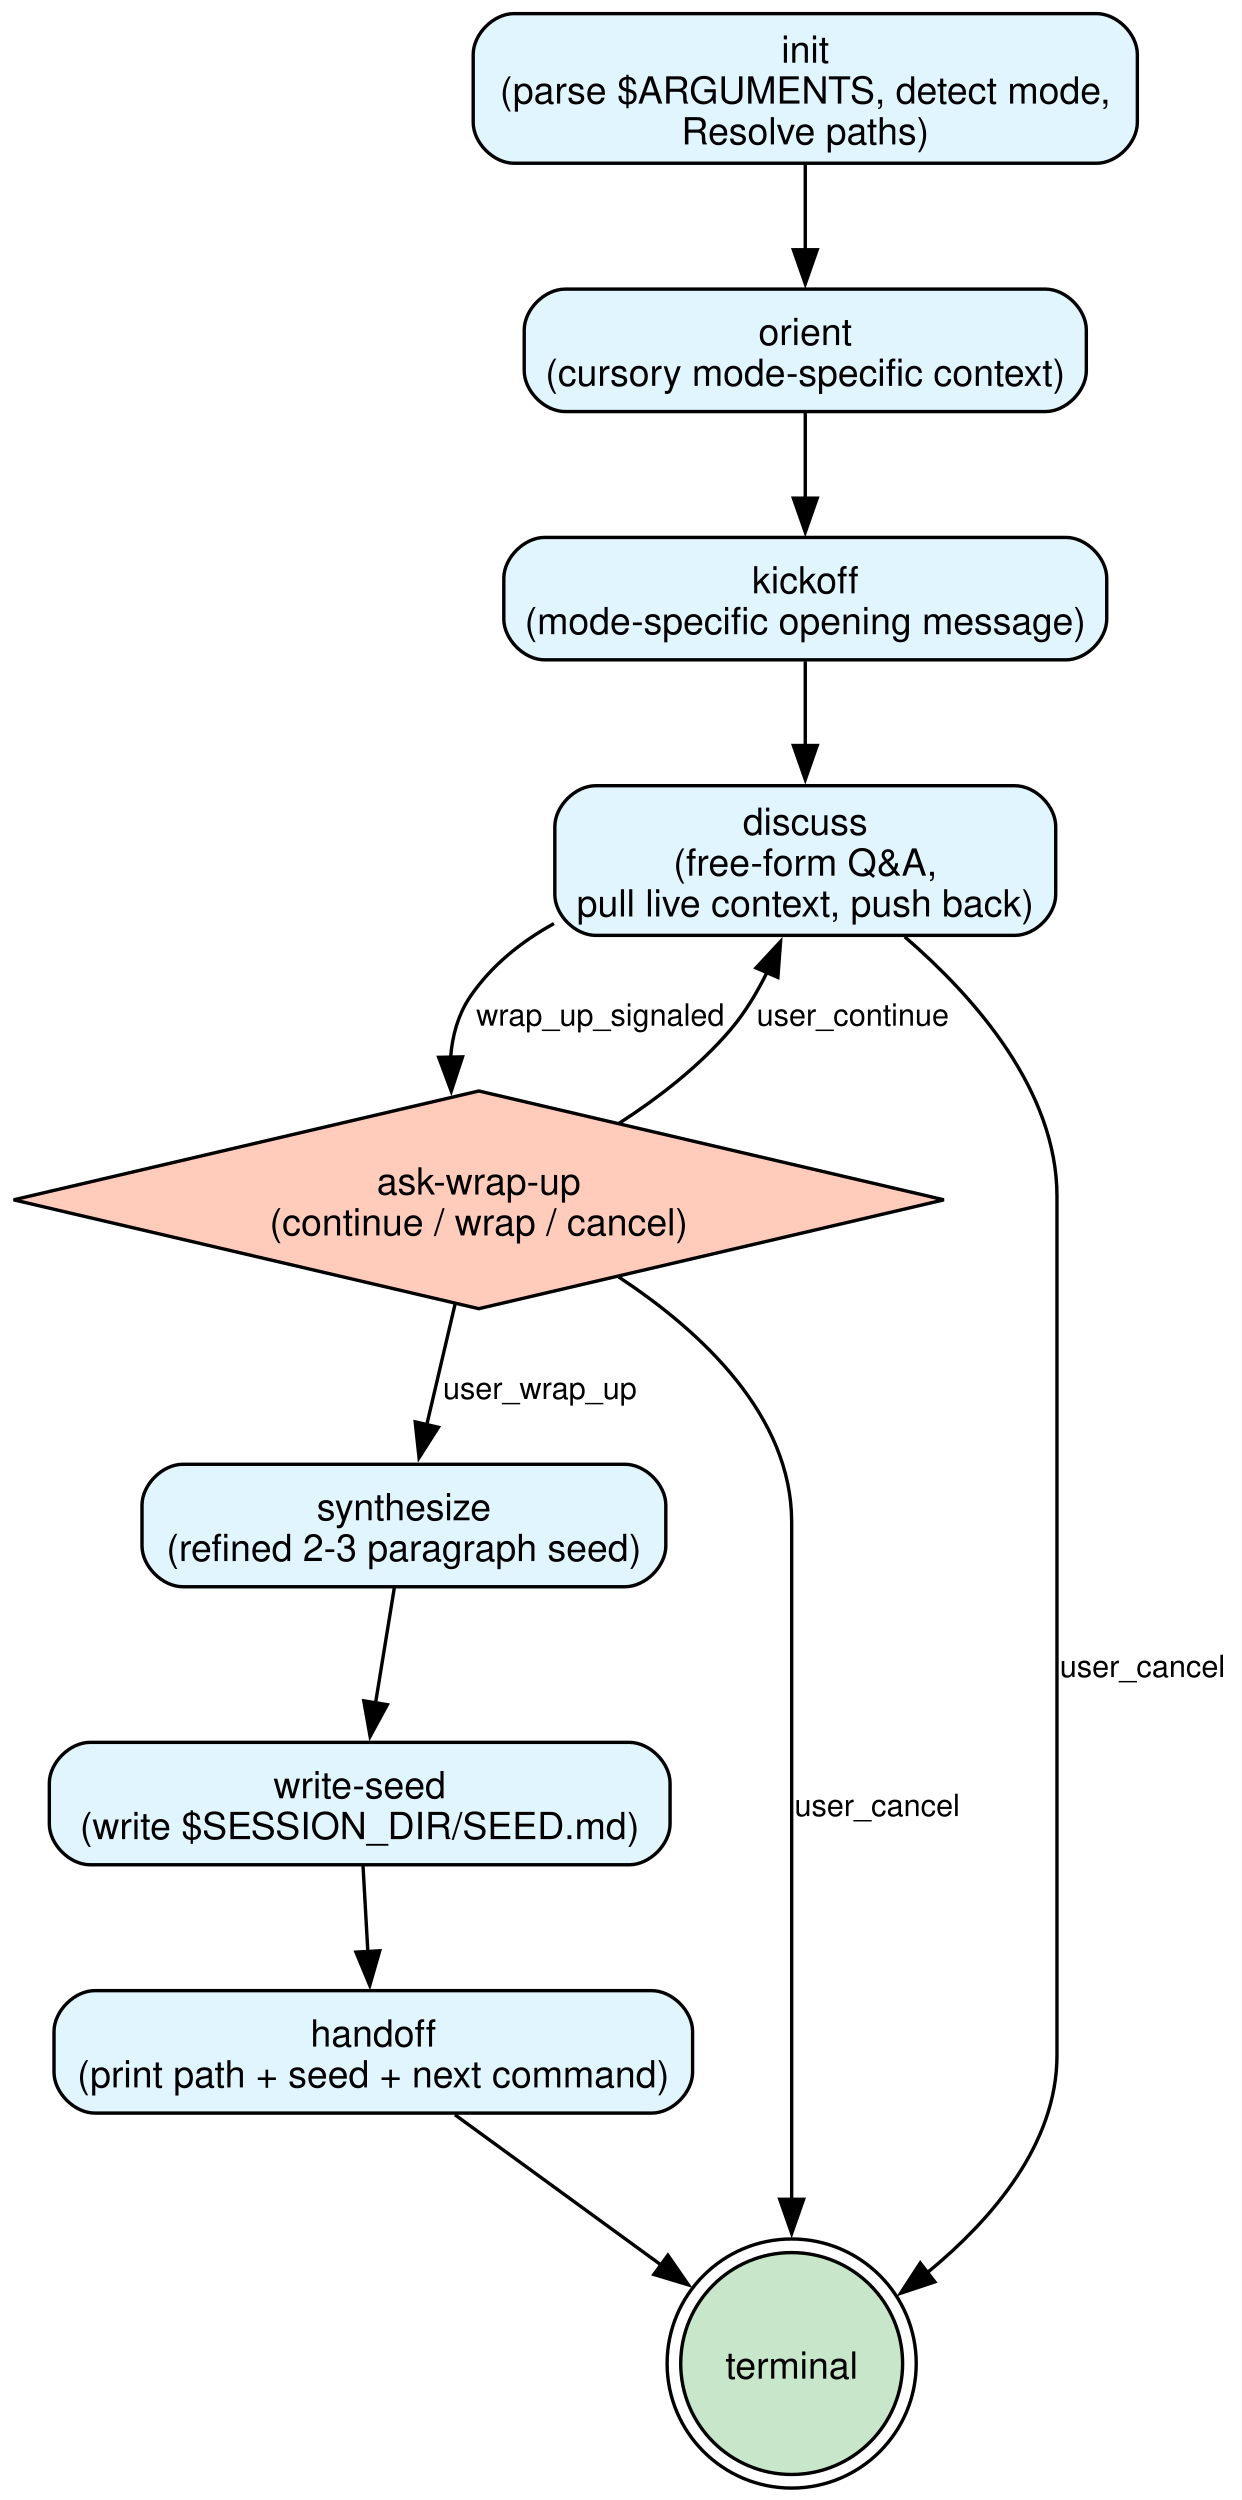
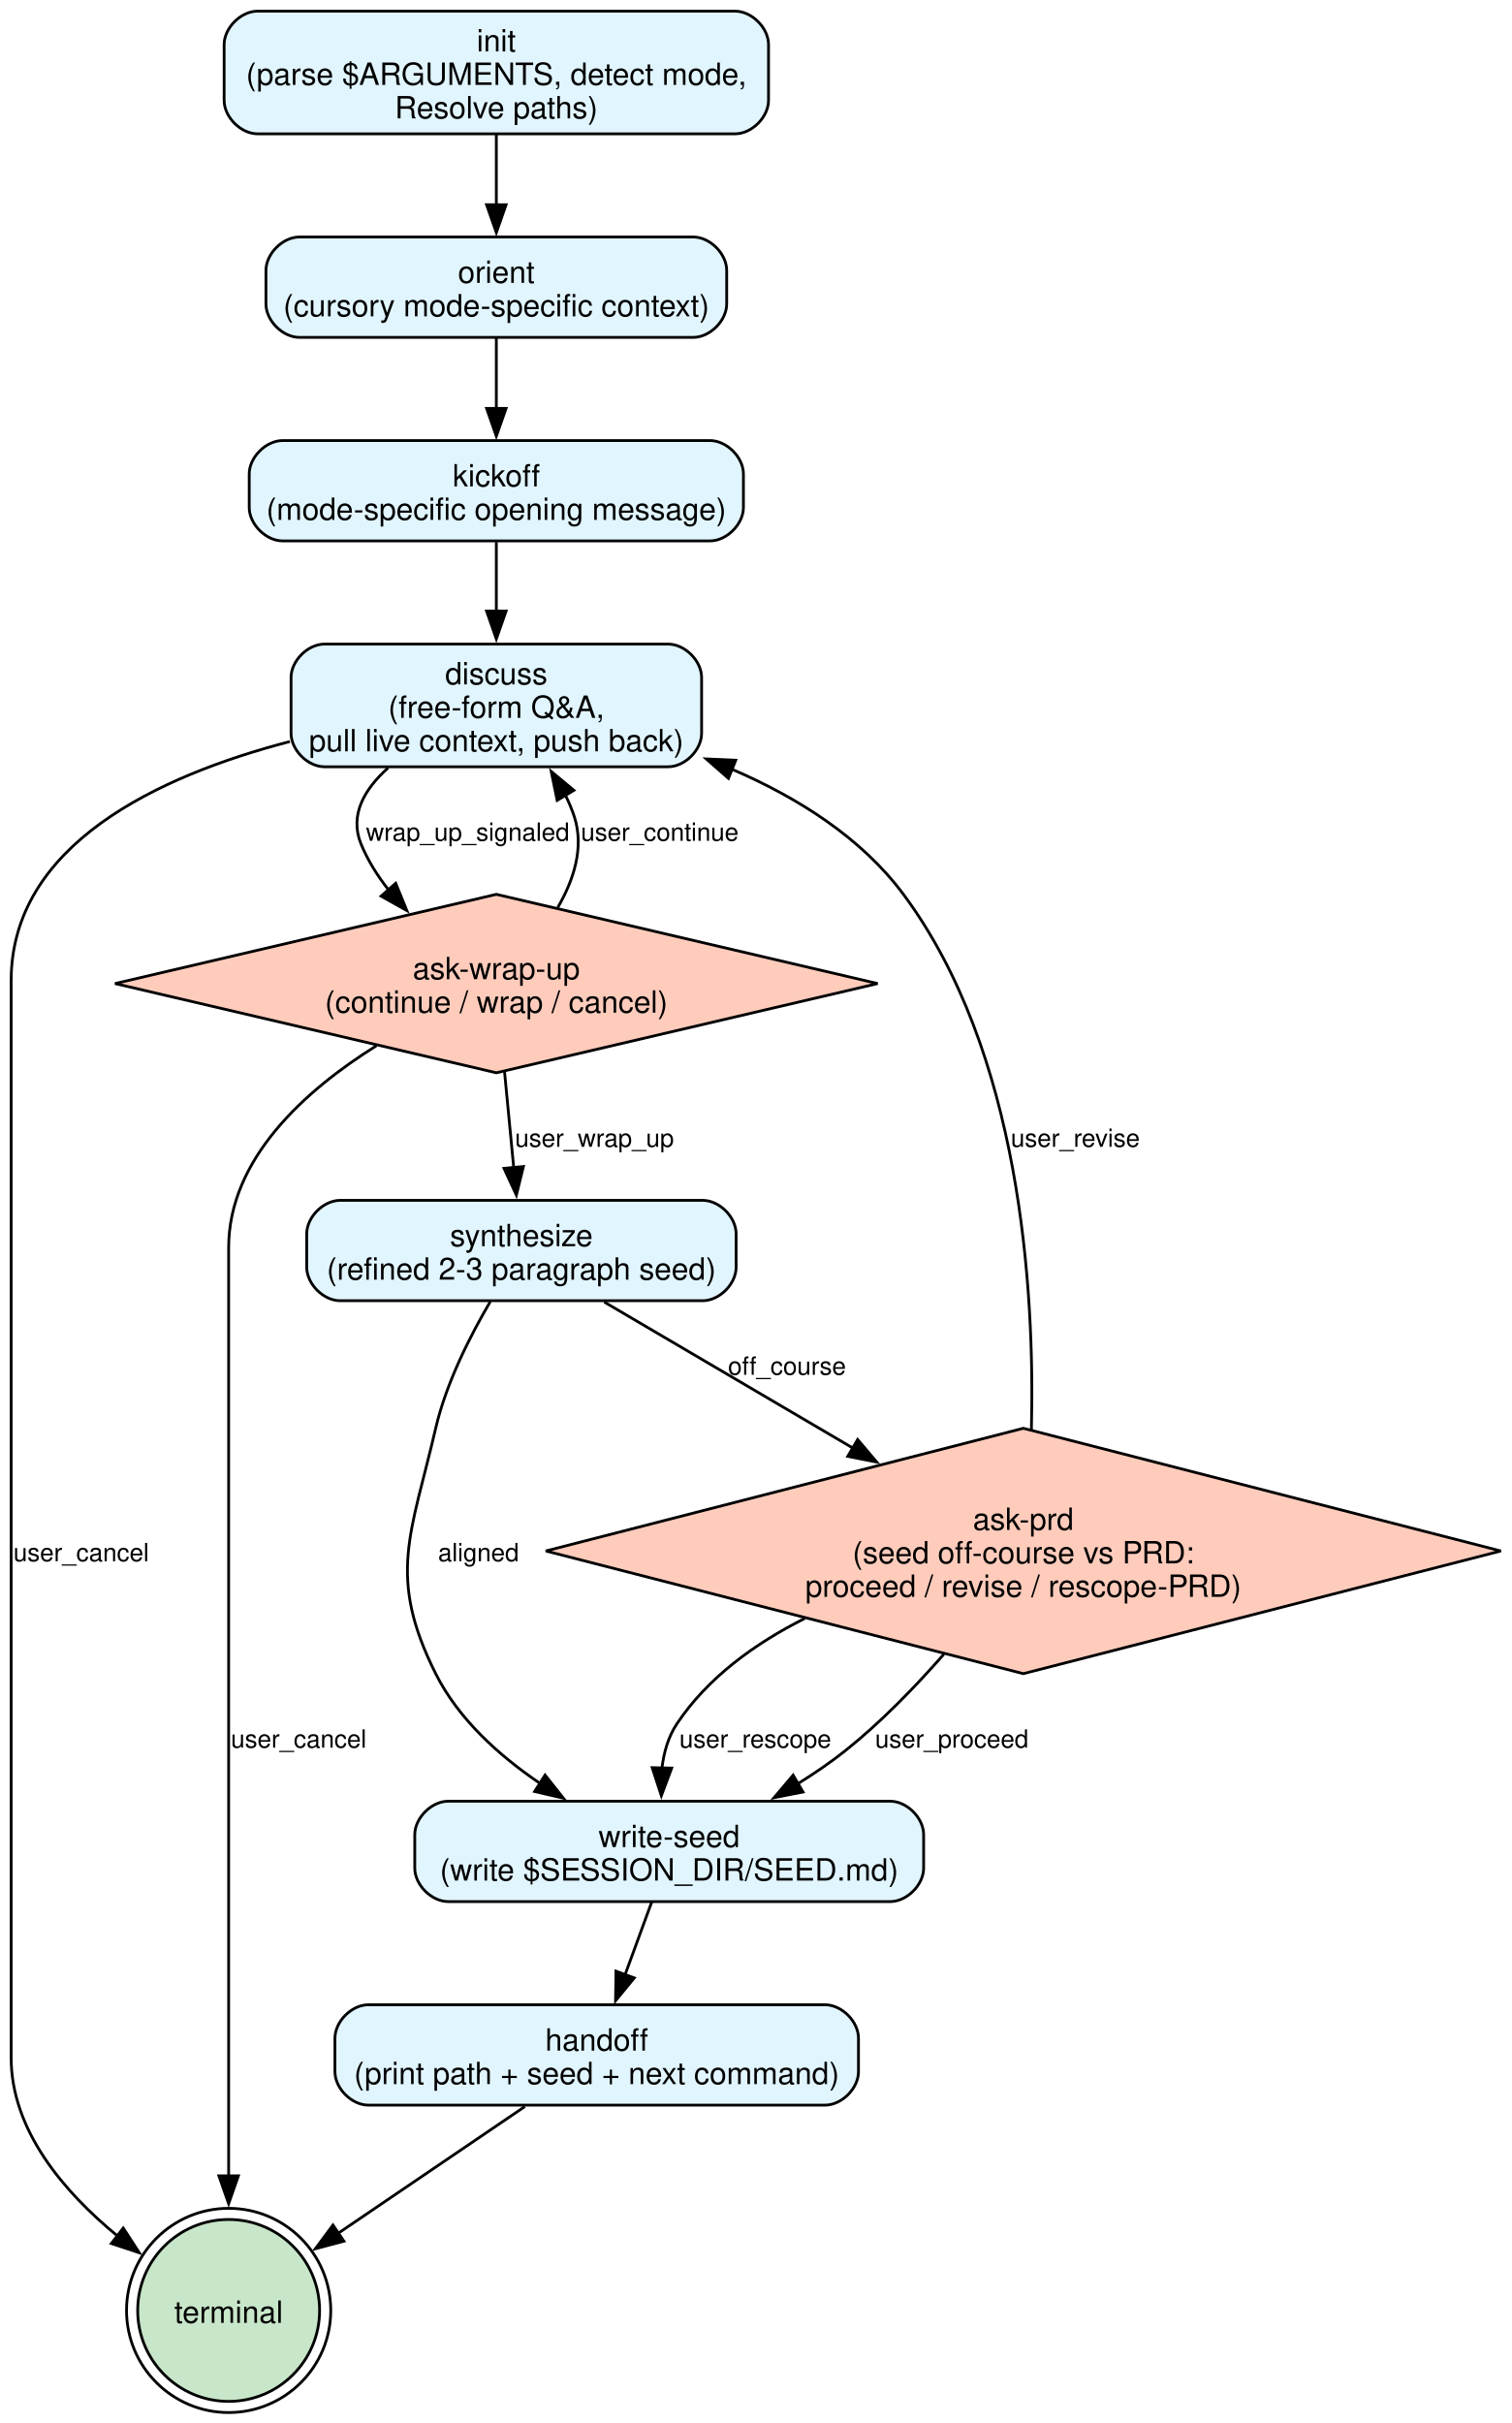
- <svg xmlns="http://www.w3.org/2000/svg" width="365pt" height="735pt" viewBox="0.00 0.00 365.00 735.00">
-   <g id="graph0" class="graph" transform="scale(1 1) rotate(0) translate(4 731.5)">
-     <polygon fill="white" stroke="none" points="-4,4 -4,-731.5 361,-731.5 361,4 -4,4" />
+ <svg xmlns="http://www.w3.org/2000/svg" width="542pt" height="869pt" viewBox="0.00 0.00 542.00 869.00">
+   <g id="graph0" class="graph" transform="scale(1 1) rotate(0) translate(4 865.25)">
+     <polygon fill="white" stroke="none" points="-4,4 -4,-865.25 538.25,-865.25 538.25,4 -4,4" />
    <g id="node1" class="node">
-       <path fill="#e1f5fe" stroke="black" d="M318.38,-727.5C318.38,-727.5 147.12,-727.5 147.12,-727.5 141.12,-727.5 135.12,-721.5 135.12,-715.5 135.12,-715.5 135.12,-695.5 135.12,-695.5 135.12,-689.5 141.12,-683.5 147.12,-683.5 147.12,-683.5 318.38,-683.5 318.38,-683.5 324.38,-683.5 330.38,-689.5 330.38,-695.5 330.38,-695.5 330.38,-715.5 330.38,-715.5 330.38,-721.5 324.38,-727.5 318.38,-727.5" />
-       <text xml:space="preserve" text-anchor="middle" x="232.75" y="-713.05" font-family="Helvetica,sans-Serif" font-size="11.00">init</text>
-       <text xml:space="preserve" text-anchor="middle" x="232.75" y="-701.05" font-family="Helvetica,sans-Serif" font-size="11.00">(parse $ARGUMENTS, detect mode,</text>
-       <text xml:space="preserve" text-anchor="middle" x="232.75" y="-689.05" font-family="Helvetica,sans-Serif" font-size="11.00">Resolve paths)</text>
+       <path fill="#e1f5fe" stroke="black" d="M259.62,-861.25C259.62,-861.25 88.38,-861.25 88.38,-861.25 82.38,-861.25 76.38,-855.25 76.38,-849.25 76.38,-849.25 76.38,-829.25 76.38,-829.25 76.38,-823.25 82.38,-817.25 88.38,-817.25 88.38,-817.25 259.62,-817.25 259.62,-817.25 265.62,-817.25 271.62,-823.25 271.62,-829.25 271.62,-829.25 271.62,-849.25 271.62,-849.25 271.62,-855.25 265.62,-861.25 259.62,-861.25" />
+       <text xml:space="preserve" text-anchor="middle" x="174" y="-846.8" font-family="Helvetica,sans-Serif" font-size="11.00">init</text>
+       <text xml:space="preserve" text-anchor="middle" x="174" y="-834.8" font-family="Helvetica,sans-Serif" font-size="11.00">(parse $ARGUMENTS, detect mode,</text>
+       <text xml:space="preserve" text-anchor="middle" x="174" y="-822.8" font-family="Helvetica,sans-Serif" font-size="11.00">Resolve paths)</text>
    </g>
    <g id="node2" class="node">
-       <path fill="#e1f5fe" stroke="black" d="M303.38,-646.5C303.38,-646.5 162.12,-646.5 162.12,-646.5 156.12,-646.5 150.12,-640.5 150.12,-634.5 150.12,-634.5 150.12,-622.5 150.12,-622.5 150.12,-616.5 156.12,-610.5 162.12,-610.5 162.12,-610.5 303.38,-610.5 303.38,-610.5 309.38,-610.5 315.38,-616.5 315.38,-622.5 315.38,-622.5 315.38,-634.5 315.38,-634.5 315.38,-640.5 309.38,-646.5 303.38,-646.5" />
-       <text xml:space="preserve" text-anchor="middle" x="232.75" y="-630.05" font-family="Helvetica,sans-Serif" font-size="11.00">orient</text>
-       <text xml:space="preserve" text-anchor="middle" x="232.75" y="-618.05" font-family="Helvetica,sans-Serif" font-size="11.00">(cursory mode-specific context)</text>
+       <path fill="#e1f5fe" stroke="black" d="M244.62,-780.25C244.62,-780.25 103.38,-780.25 103.38,-780.25 97.38,-780.25 91.38,-774.25 91.38,-768.25 91.38,-768.25 91.38,-756.25 91.38,-756.25 91.38,-750.25 97.38,-744.25 103.38,-744.25 103.38,-744.25 244.62,-744.25 244.62,-744.25 250.62,-744.25 256.62,-750.25 256.62,-756.25 256.62,-756.25 256.62,-768.25 256.62,-768.25 256.62,-774.25 250.62,-780.25 244.62,-780.25" />
+       <text xml:space="preserve" text-anchor="middle" x="174" y="-763.8" font-family="Helvetica,sans-Serif" font-size="11.00">orient</text>
+       <text xml:space="preserve" text-anchor="middle" x="174" y="-751.8" font-family="Helvetica,sans-Serif" font-size="11.00">(cursory mode-specific context)</text>
    </g>
    <g id="edge1" class="edge">
-       <path fill="none" stroke="black" d="M232.75,-683.2C232.75,-675.32 232.75,-666.24 232.75,-657.82" />
-       <polygon fill="black" stroke="black" points="236.25,-658.07 232.75,-648.07 229.25,-658.07 236.25,-658.07" />
+       <path fill="none" stroke="black" d="M174,-816.95C174,-809.07 174,-799.99 174,-791.57" />
+       <polygon fill="black" stroke="black" points="177.5,-791.82 174,-781.82 170.5,-791.82 177.5,-791.82" />
    </g>
    <g id="node3" class="node">
-       <path fill="#e1f5fe" stroke="black" d="M309.38,-573.5C309.38,-573.5 156.12,-573.5 156.12,-573.5 150.12,-573.5 144.12,-567.5 144.12,-561.5 144.12,-561.5 144.12,-549.5 144.12,-549.5 144.12,-543.5 150.12,-537.5 156.12,-537.5 156.12,-537.5 309.38,-537.5 309.38,-537.5 315.38,-537.5 321.38,-543.5 321.38,-549.5 321.38,-549.5 321.38,-561.5 321.38,-561.5 321.38,-567.5 315.38,-573.5 309.38,-573.5" />
-       <text xml:space="preserve" text-anchor="middle" x="232.75" y="-557.05" font-family="Helvetica,sans-Serif" font-size="11.00">kickoff</text>
-       <text xml:space="preserve" text-anchor="middle" x="232.75" y="-545.05" font-family="Helvetica,sans-Serif" font-size="11.00">(mode-specific opening message)</text>
+       <path fill="#e1f5fe" stroke="black" d="M250.62,-707.25C250.62,-707.25 97.38,-707.25 97.38,-707.25 91.37,-707.25 85.38,-701.25 85.38,-695.25 85.38,-695.25 85.38,-683.25 85.38,-683.25 85.38,-677.25 91.38,-671.25 97.38,-671.25 97.38,-671.25 250.62,-671.25 250.62,-671.25 256.62,-671.25 262.62,-677.25 262.62,-683.25 262.62,-683.25 262.62,-695.25 262.62,-695.25 262.62,-701.25 256.62,-707.25 250.62,-707.25" />
+       <text xml:space="preserve" text-anchor="middle" x="174" y="-690.8" font-family="Helvetica,sans-Serif" font-size="11.00">kickoff</text>
+       <text xml:space="preserve" text-anchor="middle" x="174" y="-678.8" font-family="Helvetica,sans-Serif" font-size="11.00">(mode-specific opening message)</text>
    </g>
    <g id="edge2" class="edge">
-       <path fill="none" stroke="black" d="M232.75,-610.31C232.75,-602.72 232.75,-593.6 232.75,-585.03" />
-       <polygon fill="black" stroke="black" points="236.25,-585.04 232.75,-575.04 229.25,-585.04 236.25,-585.04" />
+       <path fill="none" stroke="black" d="M174,-744.06C174,-736.47 174,-727.35 174,-718.78" />
+       <polygon fill="black" stroke="black" points="177.5,-718.79 174,-708.79 170.5,-718.79 177.5,-718.79" />
    </g>
    <g id="node4" class="node">
-       <path fill="#e1f5fe" stroke="black" d="M294.38,-500.5C294.38,-500.5 171.12,-500.5 171.12,-500.5 165.12,-500.5 159.12,-494.5 159.12,-488.5 159.12,-488.5 159.12,-468.5 159.12,-468.5 159.12,-462.5 165.12,-456.5 171.12,-456.5 171.12,-456.5 294.38,-456.5 294.38,-456.5 300.38,-456.5 306.38,-462.5 306.38,-468.5 306.38,-468.5 306.38,-488.5 306.38,-488.5 306.38,-494.5 300.38,-500.5 294.38,-500.5" />
-       <text xml:space="preserve" text-anchor="middle" x="232.75" y="-486.05" font-family="Helvetica,sans-Serif" font-size="11.00">discuss</text>
-       <text xml:space="preserve" text-anchor="middle" x="232.75" y="-474.05" font-family="Helvetica,sans-Serif" font-size="11.00">(free-form Q&amp;A,</text>
-       <text xml:space="preserve" text-anchor="middle" x="232.75" y="-462.05" font-family="Helvetica,sans-Serif" font-size="11.00">pull live context, push back)</text>
+       <path fill="#e1f5fe" stroke="black" d="M235.62,-634.25C235.62,-634.25 112.38,-634.25 112.38,-634.25 106.38,-634.25 100.38,-628.25 100.38,-622.25 100.38,-622.25 100.38,-602.25 100.38,-602.25 100.38,-596.25 106.38,-590.25 112.38,-590.25 112.38,-590.25 235.62,-590.25 235.62,-590.25 241.62,-590.25 247.62,-596.25 247.62,-602.25 247.62,-602.25 247.62,-622.25 247.62,-622.25 247.62,-628.25 241.62,-634.25 235.62,-634.25" />
+       <text xml:space="preserve" text-anchor="middle" x="174" y="-619.8" font-family="Helvetica,sans-Serif" font-size="11.00">discuss</text>
+       <text xml:space="preserve" text-anchor="middle" x="174" y="-607.8" font-family="Helvetica,sans-Serif" font-size="11.00">(free-form Q&amp;A,</text>
+       <text xml:space="preserve" text-anchor="middle" x="174" y="-595.8" font-family="Helvetica,sans-Serif" font-size="11.00">pull live context, push back)</text>
    </g>
    <g id="edge3" class="edge">
-       <path fill="none" stroke="black" d="M232.75,-537.1C232.75,-529.66 232.75,-520.73 232.75,-512.14" />
-       <polygon fill="black" stroke="black" points="236.25,-512.33 232.75,-502.33 229.25,-512.33 236.25,-512.33" />
+       <path fill="none" stroke="black" d="M174,-670.85C174,-663.41 174,-654.48 174,-645.89" />
+       <polygon fill="black" stroke="black" points="177.5,-646.08 174,-636.08 170.5,-646.08 177.5,-646.08" />
    </g>
    <g id="node8" class="node">
-       <polygon fill="#ffccbc" stroke="black" points="136.75,-410.75 0,-378.75 136.75,-346.75 273.5,-378.75 136.75,-410.75" />
-       <text xml:space="preserve" text-anchor="middle" x="136.75" y="-380.3" font-family="Helvetica,sans-Serif" font-size="11.00">ask-wrap-up</text>
-       <text xml:space="preserve" text-anchor="middle" x="136.75" y="-368.3" font-family="Helvetica,sans-Serif" font-size="11.00">(continue / wrap / cancel)</text>
+       <polygon fill="#ffccbc" stroke="black" points="174,-544.5 37.25,-512.5 174,-480.5 310.75,-512.5 174,-544.5" />
+       <text xml:space="preserve" text-anchor="middle" x="174" y="-514.05" font-family="Helvetica,sans-Serif" font-size="11.00">ask-wrap-up</text>
+       <text xml:space="preserve" text-anchor="middle" x="174" y="-502.05" font-family="Helvetica,sans-Serif" font-size="11.00">(continue / wrap / cancel)</text>
+     </g>
+     <g id="edge6" class="edge">
+       <path fill="none" stroke="black" d="M135.19,-589.86C126.64,-582.2 121.23,-572.87 125.5,-562.5 127.89,-556.68 131.34,-551.19 135.31,-546.14" />
+       <polygon fill="black" stroke="black" points="137.91,-548.48 141.91,-538.67 132.67,-543.85 137.91,-548.48" />
+       <text xml:space="preserve" text-anchor="middle" x="163.75" y="-563.7" font-family="Helvetica,sans-Serif" font-size="9.00">wrap_up_signaled</text>
+     </g>
+     <g id="node10" class="node">
+       <ellipse fill="#c8e6c9" stroke="black" cx="78" cy="-36.62" rx="32.62" ry="32.62" />
+       <ellipse fill="none" stroke="black" cx="78" cy="-36.62" rx="36.62" ry="36.62" />
+       <text xml:space="preserve" text-anchor="middle" x="78" y="-32.17" font-family="Helvetica,sans-Serif" font-size="11.00">terminal</text>
    </g>
    <g id="edge7" class="edge">
-       <path fill="none" stroke="black" d="M158.85,-459.97C149.16,-454.61 140.45,-447.62 134.25,-438.5 130.66,-433.22 128.98,-427.02 128.48,-420.65" />
-       <polygon fill="black" stroke="black" points="131.98,-420.78 128.67,-410.71 124.98,-420.64 131.98,-420.78" />
-       <text xml:space="preserve" text-anchor="middle" x="172.5" y="-429.95" font-family="Helvetica,sans-Serif" font-size="9.00">wrap_up_signaled</text>
+       <path fill="none" stroke="black" d="M99.96,-599.3C52.6,-586.95 0,-562.26 0,-513.5 0,-513.5 0,-513.5 0,-127.25 0,-101.25 18.91,-79.12 38.1,-63.36" />
+       <polygon fill="black" stroke="black" points="40.2,-66.17 45.97,-57.29 35.92,-60.63 40.2,-66.17" />
+       <text xml:space="preserve" text-anchor="middle" x="25.12" y="-305.32" font-family="Helvetica,sans-Serif" font-size="9.00">user_cancel</text>
+     </g>
+     <g id="node5" class="node">
+       <path fill="#e1f5fe" stroke="black" d="M248,-434.75C248,-434.75 118,-434.75 118,-434.75 112,-434.75 106,-428.75 106,-422.75 106,-422.75 106,-410.75 106,-410.75 106,-404.75 112,-398.75 118,-398.75 118,-398.75 248,-398.75 248,-398.75 254,-398.75 260,-404.75 260,-410.75 260,-410.75 260,-422.75 260,-422.75 260,-428.75 254,-434.75 248,-434.75" />
+       <text xml:space="preserve" text-anchor="middle" x="183" y="-418.3" font-family="Helvetica,sans-Serif" font-size="11.00">synthesize</text>
+       <text xml:space="preserve" text-anchor="middle" x="183" y="-406.3" font-family="Helvetica,sans-Serif" font-size="11.00">(refined 2-3 paragraph seed)</text>
+     </g>
+     <g id="node6" class="node">
+       <path fill="#e1f5fe" stroke="black" d="M315.25,-219.25C315.25,-219.25 156.75,-219.25 156.75,-219.25 150.75,-219.25 144.75,-213.25 144.75,-207.25 144.75,-207.25 144.75,-195.25 144.75,-195.25 144.75,-189.25 150.75,-183.25 156.75,-183.25 156.75,-183.25 315.25,-183.25 315.25,-183.25 321.25,-183.25 327.25,-189.25 327.25,-195.25 327.25,-195.25 327.25,-207.25 327.25,-207.25 327.25,-213.25 321.25,-219.25 315.25,-219.25" />
+       <text xml:space="preserve" text-anchor="middle" x="236" y="-202.8" font-family="Helvetica,sans-Serif" font-size="11.00">write-seed</text>
+       <text xml:space="preserve" text-anchor="middle" x="236" y="-190.8" font-family="Helvetica,sans-Serif" font-size="11.00">(write $SESSION_DIR/SEED.md)</text>
+     </g>
+     <g id="edge11" class="edge">
+       <path fill="none" stroke="black" d="M171.83,-398.43C164.67,-386.26 156.03,-369.3 152.25,-353 143.42,-314.89 134.75,-299.97 152.25,-265 160.39,-248.73 174.96,-235.6 189.69,-225.63" />
+       <polygon fill="black" stroke="black" points="191.47,-228.64 198.06,-220.34 187.73,-222.73 191.47,-228.64" />
+       <text xml:space="preserve" text-anchor="middle" x="167.62" y="-305.32" font-family="Helvetica,sans-Serif" font-size="9.00">aligned</text>
    </g>
    <g id="node9" class="node">
-       <ellipse fill="#c8e6c9" stroke="black" cx="228.75" cy="-36.62" rx="32.62" ry="32.62" />
-       <ellipse fill="none" stroke="black" cx="228.75" cy="-36.62" rx="36.62" ry="36.62" />
-       <text xml:space="preserve" text-anchor="middle" x="228.75" y="-32.17" font-family="Helvetica,sans-Serif" font-size="11.00">terminal</text>
+       <polygon fill="#ffccbc" stroke="black" points="363,-353 191.75,-309 363,-265 534.25,-309 363,-353" />
+       <text xml:space="preserve" text-anchor="middle" x="363" y="-316.55" font-family="Helvetica,sans-Serif" font-size="11.00">ask-prd</text>
+       <text xml:space="preserve" text-anchor="middle" x="363" y="-304.55" font-family="Helvetica,sans-Serif" font-size="11.00">(seed off-course vs PRD:</text>
+       <text xml:space="preserve" text-anchor="middle" x="363" y="-292.55" font-family="Helvetica,sans-Serif" font-size="11.00">proceed / revise / rescope-PRD)</text>
+     </g>
+     <g id="edge12" class="edge">
+       <path fill="none" stroke="black" d="M212.72,-398.28C236.96,-384.04 271.99,-363.46 302.14,-345.75" />
+       <polygon fill="black" stroke="black" points="303.58,-348.97 310.43,-340.88 300.03,-342.93 303.58,-348.97" />
+       <text xml:space="preserve" text-anchor="middle" x="278.25" y="-372.2" font-family="Helvetica,sans-Serif" font-size="9.00">off_course</text>
+     </g>
+     <g id="node7" class="node">
+       <path fill="#e1f5fe" stroke="black" d="M291.88,-146.25C291.88,-146.25 128.12,-146.25 128.12,-146.25 122.12,-146.25 116.12,-140.25 116.12,-134.25 116.12,-134.25 116.12,-122.25 116.12,-122.25 116.12,-116.25 122.12,-110.25 128.12,-110.25 128.12,-110.25 291.88,-110.25 291.88,-110.25 297.88,-110.25 303.88,-116.25 303.88,-122.25 303.88,-122.25 303.88,-134.25 303.88,-134.25 303.88,-140.25 297.88,-146.25 291.88,-146.25" />
+       <text xml:space="preserve" text-anchor="middle" x="210" y="-129.8" font-family="Helvetica,sans-Serif" font-size="11.00">handoff</text>
+       <text xml:space="preserve" text-anchor="middle" x="210" y="-117.8" font-family="Helvetica,sans-Serif" font-size="11.00">(print path + seed + next command)</text>
+     </g>
+     <g id="edge4" class="edge">
+       <path fill="none" stroke="black" d="M229.71,-183.06C226.83,-175.21 223.36,-165.72 220.13,-156.9" />
+       <polygon fill="black" stroke="black" points="223.48,-155.88 216.76,-147.7 216.91,-158.29 223.48,-155.88" />
+     </g>
+     <g id="edge5" class="edge">
+       <path fill="none" stroke="black" d="M184.24,-109.75C165.15,-96.79 138.81,-78.91 117.13,-64.19" />
+       <polygon fill="black" stroke="black" points="119.34,-61.46 109.1,-58.74 115.41,-67.25 119.34,-61.46" />
+     </g>
+     <g id="edge9" class="edge">
+       <path fill="none" stroke="black" d="M196.04,-539.79C201.8,-549.72 205.53,-561.27 202,-572.25 201.13,-574.95 199.99,-577.63 198.68,-580.24" />
+       <polygon fill="black" stroke="black" points="195.82,-578.2 193.68,-588.58 201.82,-581.8 195.82,-578.2" />
+       <text xml:space="preserve" text-anchor="middle" x="232.62" y="-563.7" font-family="Helvetica,sans-Serif" font-size="9.00">user_continue</text>
    </g>
    <g id="edge8" class="edge">
-       <path fill="none" stroke="black" d="M262,-456.07C282.68,-438.24 306.75,-410.82 306.75,-379.75 306.75,-379.75 306.75,-379.75 306.75,-127.25 306.75,-101.25 287.84,-79.12 268.65,-63.36" />
-       <polygon fill="black" stroke="black" points="270.83,-60.63 260.78,-57.29 266.55,-66.17 270.83,-60.63" />
-       <text xml:space="preserve" text-anchor="middle" x="331.88" y="-238.45" font-family="Helvetica,sans-Serif" font-size="9.00">user_cancel</text>
-     </g>
-     <g id="node5" class="node">
-       <path fill="#e1f5fe" stroke="black" d="M179.75,-301C179.75,-301 49.75,-301 49.75,-301 43.75,-301 37.75,-295 37.75,-289 37.75,-289 37.75,-277 37.75,-277 37.75,-271 43.75,-265 49.75,-265 49.75,-265 179.75,-265 179.75,-265 185.75,-265 191.75,-271 191.75,-277 191.75,-277 191.75,-289 191.75,-289 191.75,-295 185.75,-301 179.75,-301" />
-       <text xml:space="preserve" text-anchor="middle" x="114.75" y="-284.55" font-family="Helvetica,sans-Serif" font-size="11.00">synthesize</text>
-       <text xml:space="preserve" text-anchor="middle" x="114.75" y="-272.55" font-family="Helvetica,sans-Serif" font-size="11.00">(refined 2-3 paragraph seed)</text>
-     </g>
-     <g id="node6" class="node">
-       <path fill="#e1f5fe" stroke="black" d="M181,-219.25C181,-219.25 22.5,-219.25 22.5,-219.25 16.5,-219.25 10.5,-213.25 10.5,-207.25 10.5,-207.25 10.5,-195.25 10.5,-195.25 10.5,-189.25 16.5,-183.25 22.5,-183.25 22.5,-183.25 181,-183.25 181,-183.25 187,-183.25 193,-189.25 193,-195.25 193,-195.25 193,-207.25 193,-207.25 193,-213.25 187,-219.25 181,-219.25" />
-       <text xml:space="preserve" text-anchor="middle" x="101.75" y="-202.8" font-family="Helvetica,sans-Serif" font-size="11.00">write-seed</text>
-       <text xml:space="preserve" text-anchor="middle" x="101.75" y="-190.8" font-family="Helvetica,sans-Serif" font-size="11.00">(write $SESSION_DIR/SEED.md)</text>
-     </g>
-     <g id="edge4" class="edge">
-       <path fill="none" stroke="black" d="M111.93,-264.69C110.31,-254.76 108.24,-242.05 106.39,-230.69" />
-       <polygon fill="black" stroke="black" points="109.87,-230.32 104.81,-221.01 102.96,-231.44 109.87,-230.32" />
-     </g>
-     <g id="node7" class="node">
-       <path fill="#e1f5fe" stroke="black" d="M187.62,-146.25C187.62,-146.25 23.87,-146.25 23.87,-146.25 17.88,-146.25 11.88,-140.25 11.88,-134.25 11.88,-134.25 11.88,-122.25 11.88,-122.25 11.88,-116.25 17.88,-110.25 23.88,-110.25 23.88,-110.25 187.62,-110.25 187.62,-110.25 193.62,-110.25 199.62,-116.25 199.62,-122.25 199.62,-122.25 199.62,-134.25 199.62,-134.25 199.62,-140.25 193.62,-146.25 187.62,-146.25" />
-       <text xml:space="preserve" text-anchor="middle" x="105.75" y="-129.8" font-family="Helvetica,sans-Serif" font-size="11.00">handoff</text>
-       <text xml:space="preserve" text-anchor="middle" x="105.75" y="-117.8" font-family="Helvetica,sans-Serif" font-size="11.00">(print path + seed + next command)</text>
-     </g>
-     <g id="edge5" class="edge">
-       <path fill="none" stroke="black" d="M102.72,-183.06C103.15,-175.38 103.67,-166.14 104.16,-157.49" />
-       <polygon fill="black" stroke="black" points="107.64,-157.97 104.71,-147.79 100.65,-157.57 107.64,-157.97" />
-     </g>
-     <g id="edge6" class="edge">
-       <path fill="none" stroke="black" d="M129.76,-109.75C147.02,-97.17 170.65,-79.95 190.5,-65.49" />
-       <polygon fill="black" stroke="black" points="192.36,-68.47 198.38,-59.75 188.24,-62.81 192.36,-68.47" />
+       <path fill="none" stroke="black" d="M176.95,-480.8C178,-469.78 179.19,-457.4 180.23,-446.55" />
+       <polygon fill="black" stroke="black" points="183.72,-446.89 181.19,-436.6 176.75,-446.22 183.72,-446.89" />
+       <text xml:space="preserve" text-anchor="middle" x="209.2" y="-453.95" font-family="Helvetica,sans-Serif" font-size="9.00">user_wrap_up</text>
    </g>
    <g id="edge10" class="edge">
-       <path fill="none" stroke="black" d="M178.02,-401.26C189.69,-408.79 201.66,-418.07 210.75,-428.75 215.07,-433.82 218.69,-439.88 221.67,-445.97" />
-       <polygon fill="black" stroke="black" points="218.28,-446.94 225.49,-454.71 224.69,-444.14 218.28,-446.94" />
-       <text xml:space="preserve" text-anchor="middle" x="246.73" y="-429.95" font-family="Helvetica,sans-Serif" font-size="9.00">user_continue</text>
+       <path fill="none" stroke="black" d="M131.05,-490.24C105.49,-474.27 78,-449.66 78,-417.75 78,-417.75 78,-417.75 78,-127.25 78,-113.39 78,-98.32 78,-84.57" />
+       <polygon fill="black" stroke="black" points="81.5,-84.9 78,-74.9 74.5,-84.9 81.5,-84.9" />
+       <text xml:space="preserve" text-anchor="middle" x="103.12" y="-238.45" font-family="Helvetica,sans-Serif" font-size="9.00">user_cancel</text>
    </g>
-     <g id="edge9" class="edge">
-       <path fill="none" stroke="black" d="M129.79,-348.08C127.12,-336.7 124.08,-323.73 121.43,-312.46" />
-       <polygon fill="black" stroke="black" points="124.89,-311.87 119.2,-302.94 118.07,-313.47 124.89,-311.87" />
-       <text xml:space="preserve" text-anchor="middle" x="154.72" y="-320.2" font-family="Helvetica,sans-Serif" font-size="9.00">user_wrap_up</text>
+     <g id="edge14" class="edge">
+       <path fill="none" stroke="black" d="M365.9,-352.48C367.15,-403.13 361.95,-488 320,-544.5 304.8,-564.97 281.82,-579.33 258.55,-589.34" />
+       <polygon fill="black" stroke="black" points="257.25,-586.09 249.28,-593.07 259.86,-592.59 257.25,-586.09" />
+       <text xml:space="preserve" text-anchor="middle" x="381.66" y="-453.95" font-family="Helvetica,sans-Serif" font-size="9.00">user_revise</text>
    </g>
-     <g id="edge11" class="edge">
-       <path fill="none" stroke="black" d="M177.91,-356.06C202.4,-339.89 228.75,-315.24 228.75,-284 228.75,-284 228.75,-284 228.75,-127.25 228.75,-113.39 228.75,-98.32 228.75,-84.57" />
-       <polygon fill="black" stroke="black" points="232.25,-84.9 228.75,-74.9 225.25,-84.9 232.25,-84.9" />
-       <text xml:space="preserve" text-anchor="middle" x="253.88" y="-197.57" font-family="Helvetica,sans-Serif" font-size="9.00">user_cancel</text>
+     <g id="edge13" class="edge">
+       <path fill="none" stroke="black" d="M334.48,-271.95C324.07,-260.08 311.71,-247.34 299,-237.25 293.79,-233.11 288.03,-229.18 282.17,-225.55" />
+       <polygon fill="black" stroke="black" points="283.99,-222.56 273.59,-220.51 280.44,-228.6 283.99,-222.56" />
+       <text xml:space="preserve" text-anchor="middle" x="337.36" y="-238.45" font-family="Helvetica,sans-Serif" font-size="9.00">user_proceed</text>
+     </g>
+     <g id="edge15" class="edge">
+       <path fill="none" stroke="black" d="M284.62,-284.81C266.76,-275.84 249.81,-263.59 238.75,-247 235.62,-242.3 234.05,-236.68 233.39,-231.04" />
+       <polygon fill="black" stroke="black" points="236.89,-231.13 233.18,-221.21 229.9,-231.28 236.89,-231.13" />
+       <text xml:space="preserve" text-anchor="middle" x="266.88" y="-238.45" font-family="Helvetica,sans-Serif" font-size="9.00">user_rescope</text>
    </g>
  </g>
</svg>
